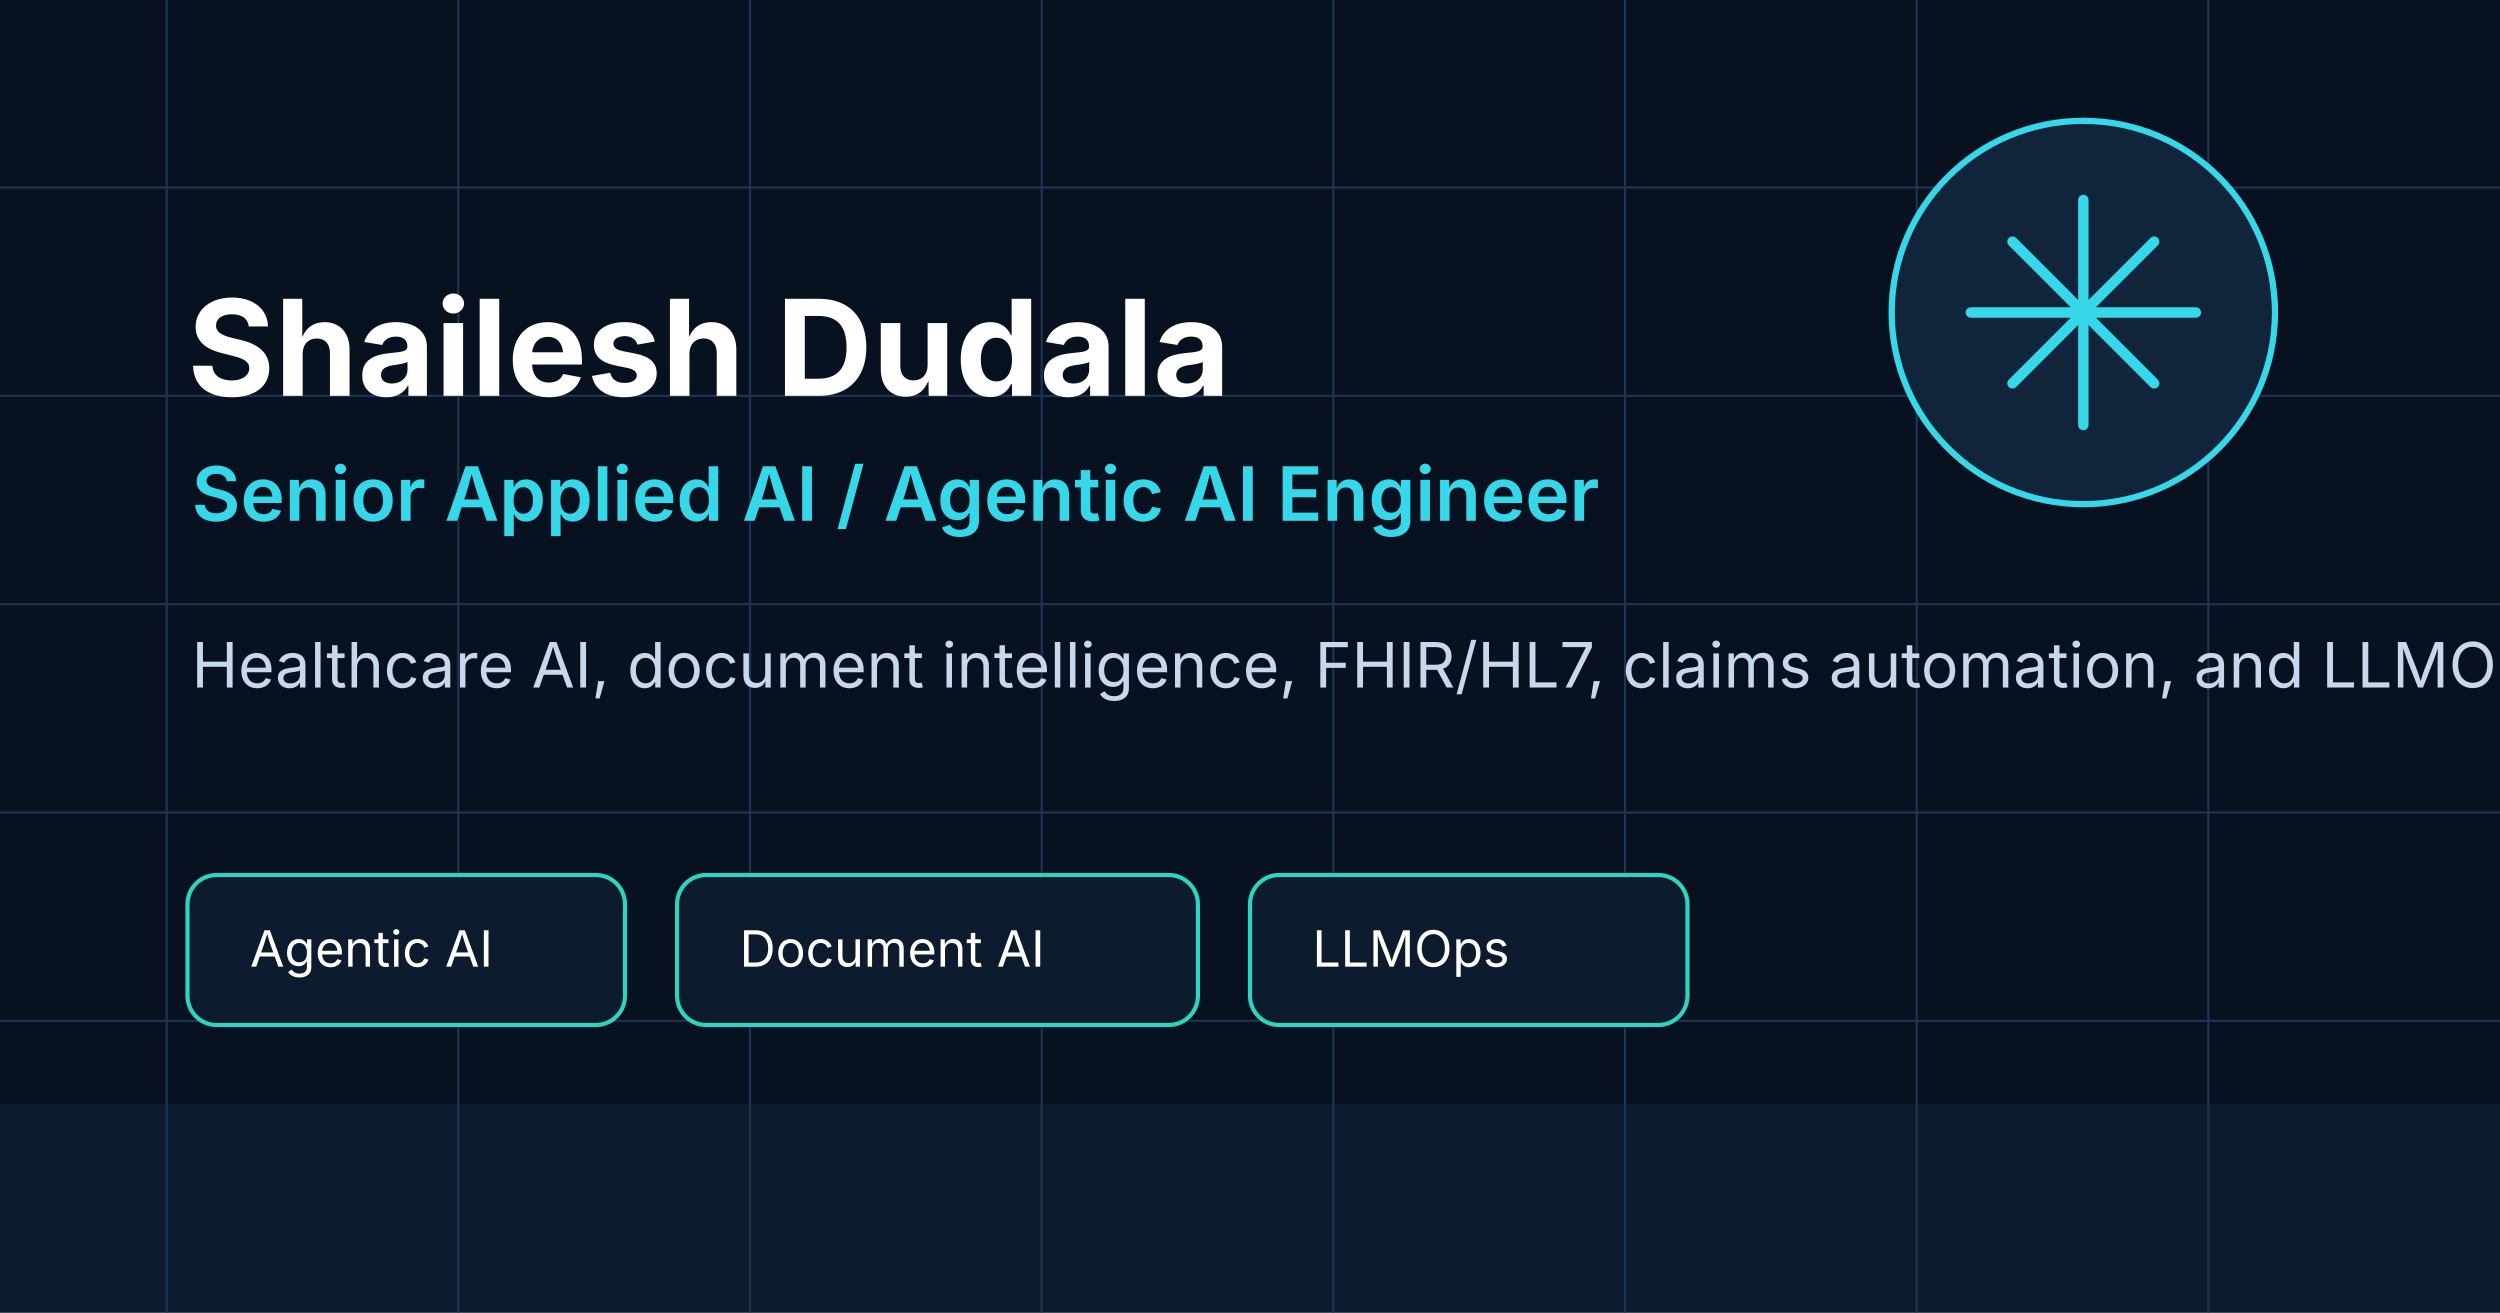
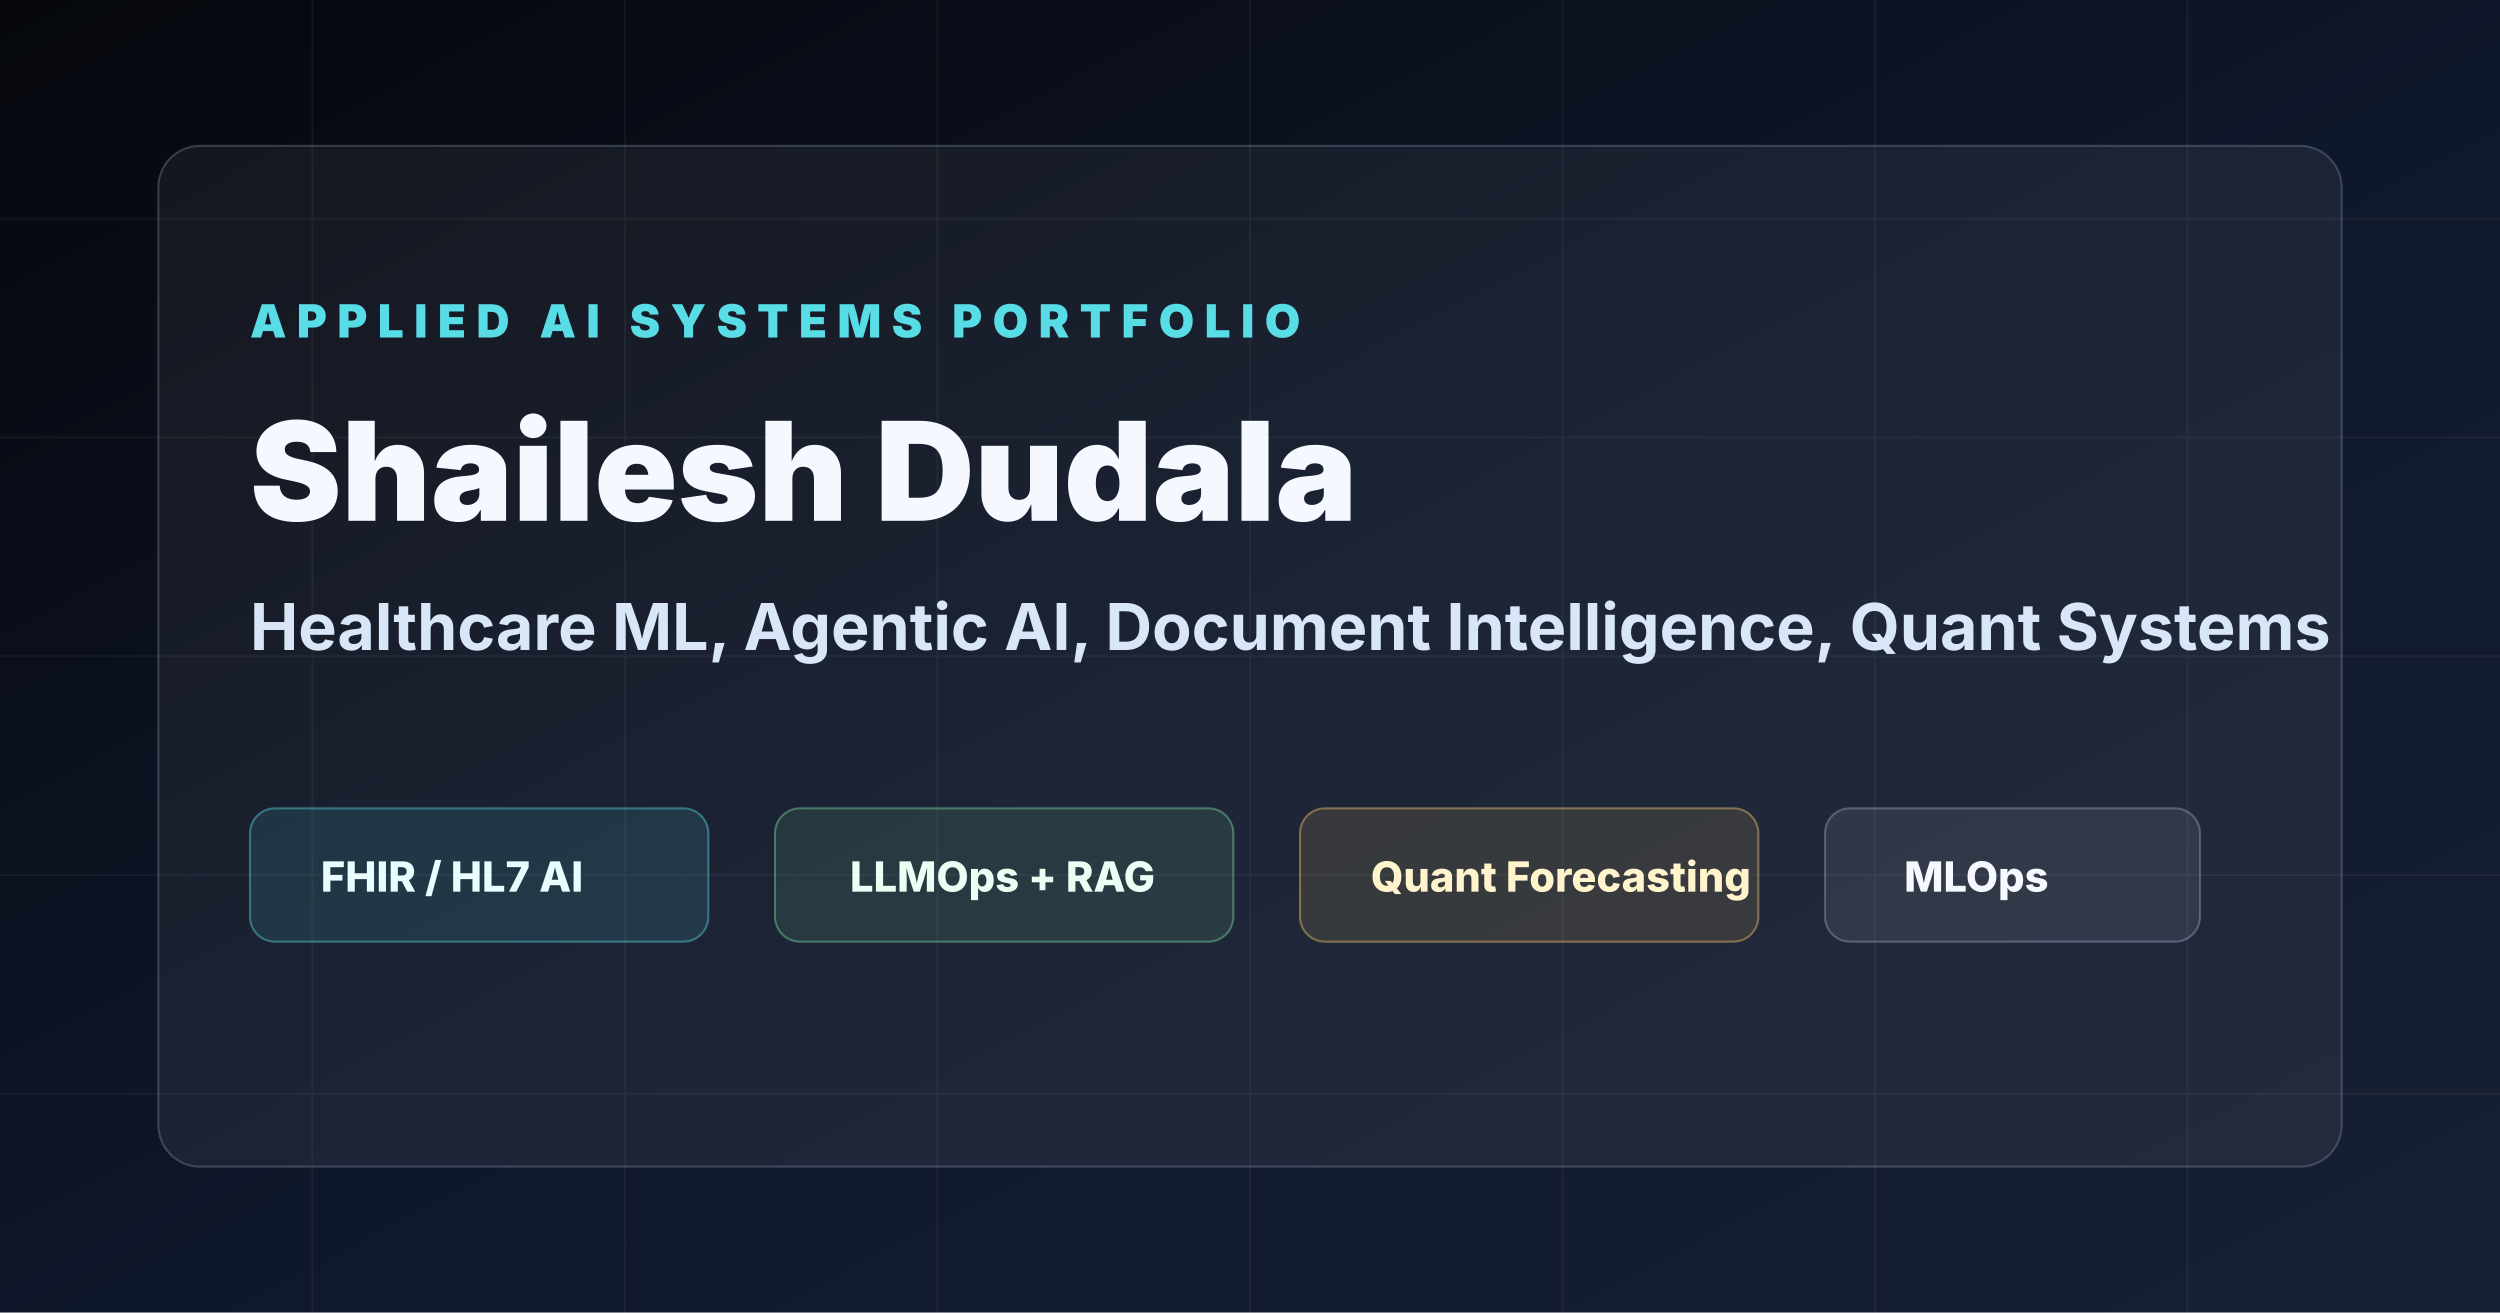
- <svg xmlns="http://www.w3.org/2000/svg" viewBox="0 0 1200 630" role="img" aria-label="Shailesh Dudala Applied AI portfolio">
-   <rect width="1200" height="630" fill="#07111f" />
-   <path d="M0 530h1200v100H0z" fill="#0d1b2e" />
-   <g stroke="#1e3656" stroke-width="1">
-     <path d="M80 0v630M220 0v630M360 0v630M500 0v630M640 0v630M780 0v630M920 0v630M1060 0v630" />
-     <path d="M0 90h1200M0 190h1200M0 290h1200M0 390h1200M0 490h1200" />
+ <svg xmlns="http://www.w3.org/2000/svg" width="1200" height="630" viewBox="0 0 1200 630" role="img" aria-labelledby="title desc">
+   <defs>
+     <linearGradient id="bg" x1="0" x2="1" y1="0" y2="1">
+       <stop offset="0" stop-color="#05070c" />
+       <stop offset=".52" stop-color="#0f172a" />
+       <stop offset="1" stop-color="#182033" />
+     </linearGradient>
+     <linearGradient id="accent" x1="0" x2="1">
+       <stop offset="0" stop-color="#58dce6" />
+       <stop offset=".55" stop-color="#86efac" />
+       <stop offset="1" stop-color="#f7c86a" />
+     </linearGradient>
+   </defs>
+   <rect width="1200" height="630" fill="url(#bg)" />
+   <path d="M0 105H1200M0 210H1200M0 315H1200M0 420H1200M0 525H1200M150 0V630M300 0V630M450 0V630M600 0V630M750 0V630M900 0V630M1050 0V630" stroke="#ffffff" stroke-opacity=".045" />
+   <rect x="76" y="70" width="1048" height="490" rx="20" fill="#ffffff" fill-opacity=".055" stroke="#b4cae8" stroke-opacity=".24" />
+   <text x="120" y="162" fill="#58dce6" font-family="Inter,Segoe UI,sans-serif" font-size="22" font-weight="900" letter-spacing="5">APPLIED AI SYSTEMS PORTFOLIO</text>
+   <text x="120" y="250" fill="#f5f8ff" font-family="Inter,Segoe UI,sans-serif" font-size="66" font-weight="900">Shailesh Dudala</text>
+   <text x="120" y="312" fill="#d8e6f7" font-family="Inter,Segoe UI,sans-serif" font-size="31" font-weight="700">Healthcare ML, Agentic AI, Document Intelligence, Quant Systems</text>
+   <g font-family="Inter,Segoe UI,sans-serif" font-size="20" font-weight="800">
+     <rect x="120" y="388" width="220" height="64" rx="12" fill="#58dce6" fill-opacity=".12" stroke="#58dce6" stroke-opacity=".42" />
+     <text x="154" y="428" fill="#e9fdff">FHIR / HL7 AI</text>
+     <rect x="372" y="388" width="220" height="64" rx="12" fill="#86efac" fill-opacity=".11" stroke="#86efac" stroke-opacity=".38" />
+     <text x="408" y="428" fill="#edfff4">LLMOps + RAG</text>
+     <rect x="624" y="388" width="220" height="64" rx="12" fill="#f7c86a" fill-opacity=".12" stroke="#f7c86a" stroke-opacity=".42" />
+     <text x="658" y="428" fill="#fff4cc">Quant Forecasting</text>
+     <rect x="876" y="388" width="180" height="64" rx="12" fill="#ffffff" fill-opacity=".075" stroke="#b4cae8" stroke-opacity=".32" />
+     <text x="914" y="428" fill="#f5f8ff">MLOps</text>
  </g>
-   <circle cx="1000" cy="150" r="92" fill="#10243c" stroke="#36d7e8" stroke-width="3" />
-   <path d="M946 150h108M1000 96v108M966 116l68 68M1034 116l-68 68" stroke="#36d7e8" stroke-width="5" stroke-linecap="round" />
-   <text x="90" y="190" fill="#ffffff" font-family="Inter, Arial, sans-serif" font-size="64" font-weight="700">Shailesh Dudala</text>
-   <text x="92" y="250" fill="#36d7e8" font-family="Inter, Arial, sans-serif" font-size="36" font-weight="600">Senior Applied AI / Agentic AI Engineer</text>
-   <text x="92" y="330" fill="#c8d7ec" font-family="Inter, Arial, sans-serif" font-size="30">Healthcare AI, document intelligence, FHIR/HL7, claims automation, and LLMOps.</text>
-   <g fill="#0d1b2e" stroke="#2dd4bf" stroke-width="2">
-     <rect x="90" y="420" width="210" height="72" rx="14" />
-     <rect x="325" y="420" width="250" height="72" rx="14" />
-     <rect x="600" y="420" width="210" height="72" rx="14" />
-   </g>
-   <text x="120" y="464" fill="#ffffff" font-family="Inter, Arial, sans-serif" font-size="24">Agentic AI</text>
-   <text x="355" y="464" fill="#ffffff" font-family="Inter, Arial, sans-serif" font-size="24">Document AI</text>
-   <text x="630" y="464" fill="#ffffff" font-family="Inter, Arial, sans-serif" font-size="24">LLMOps</text>
+   <path d="M120 502H1056" stroke="url(#accent)" stroke-width="4" stroke-linecap="round" />
</svg>
